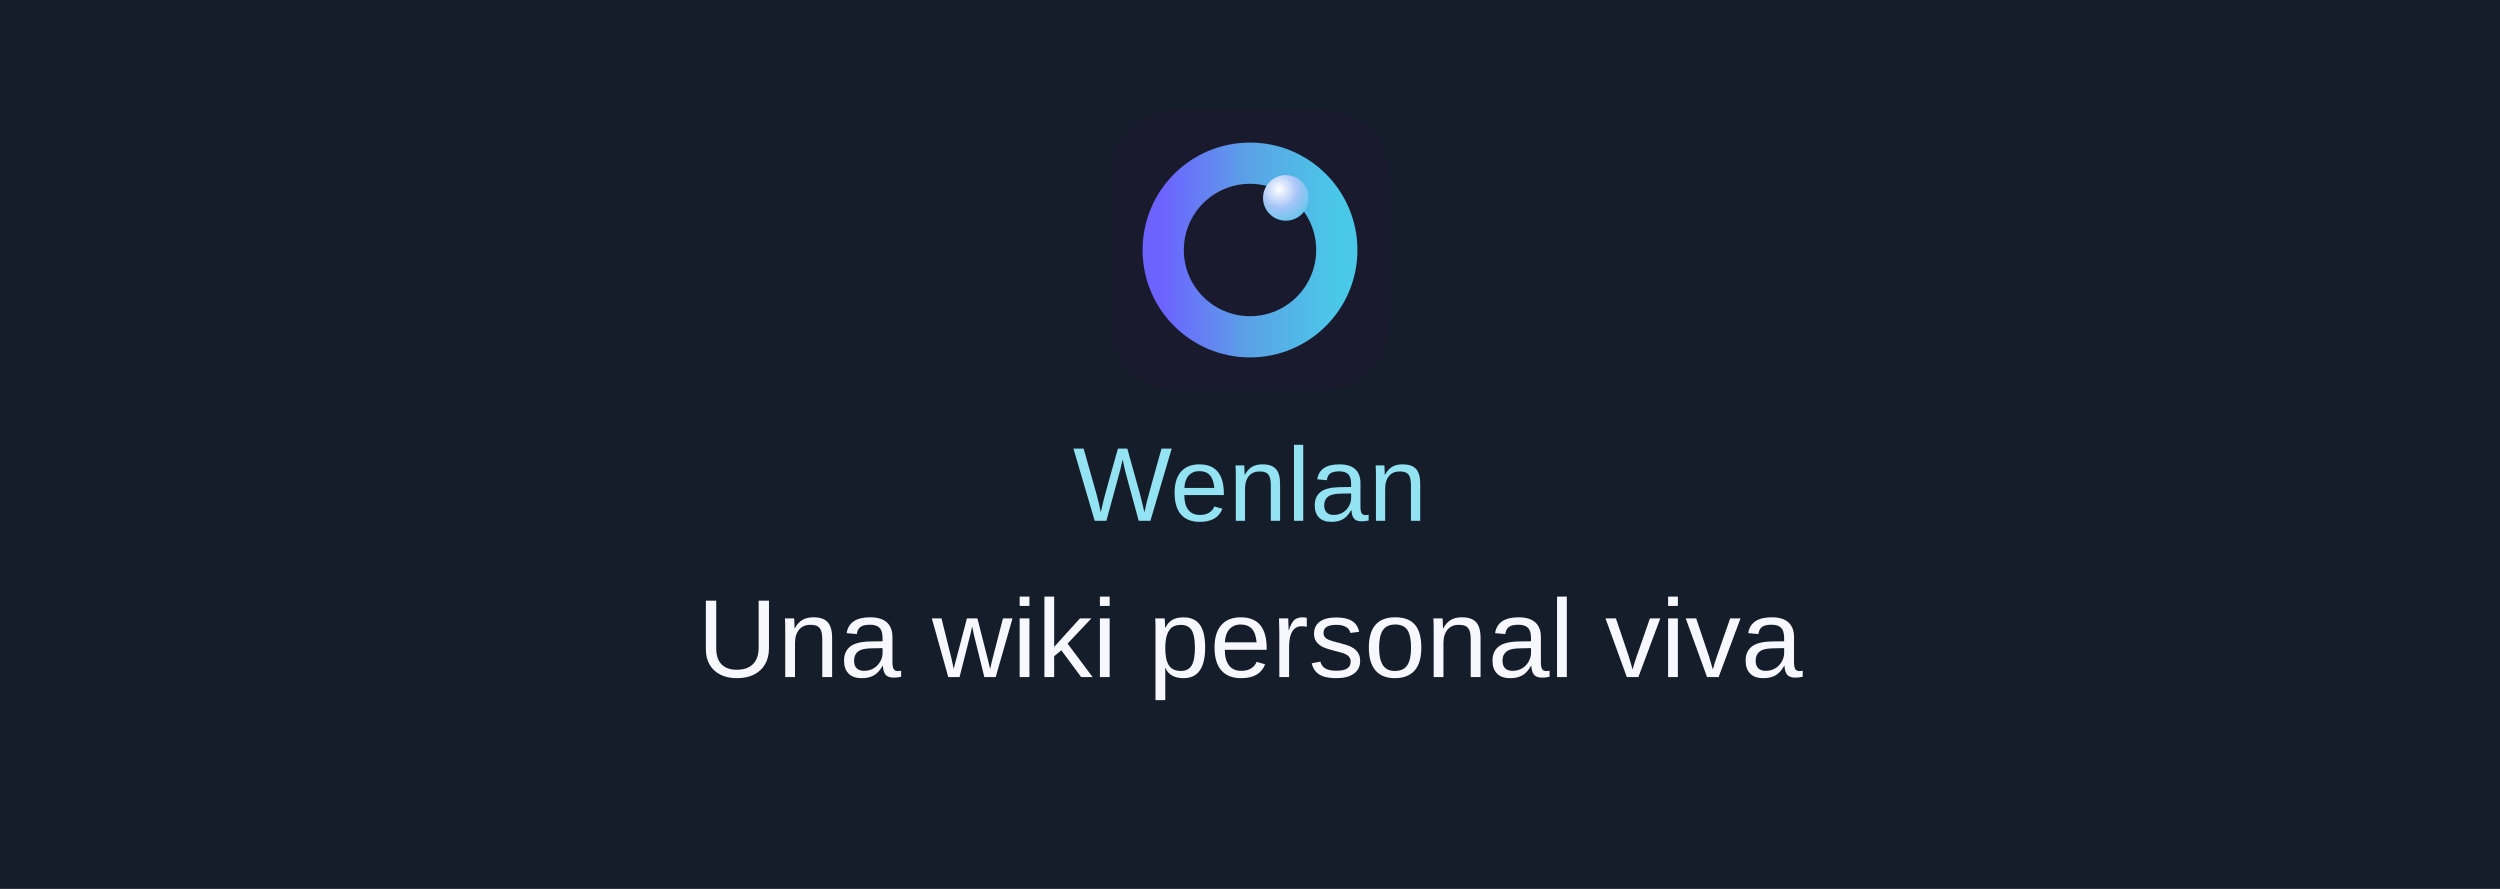
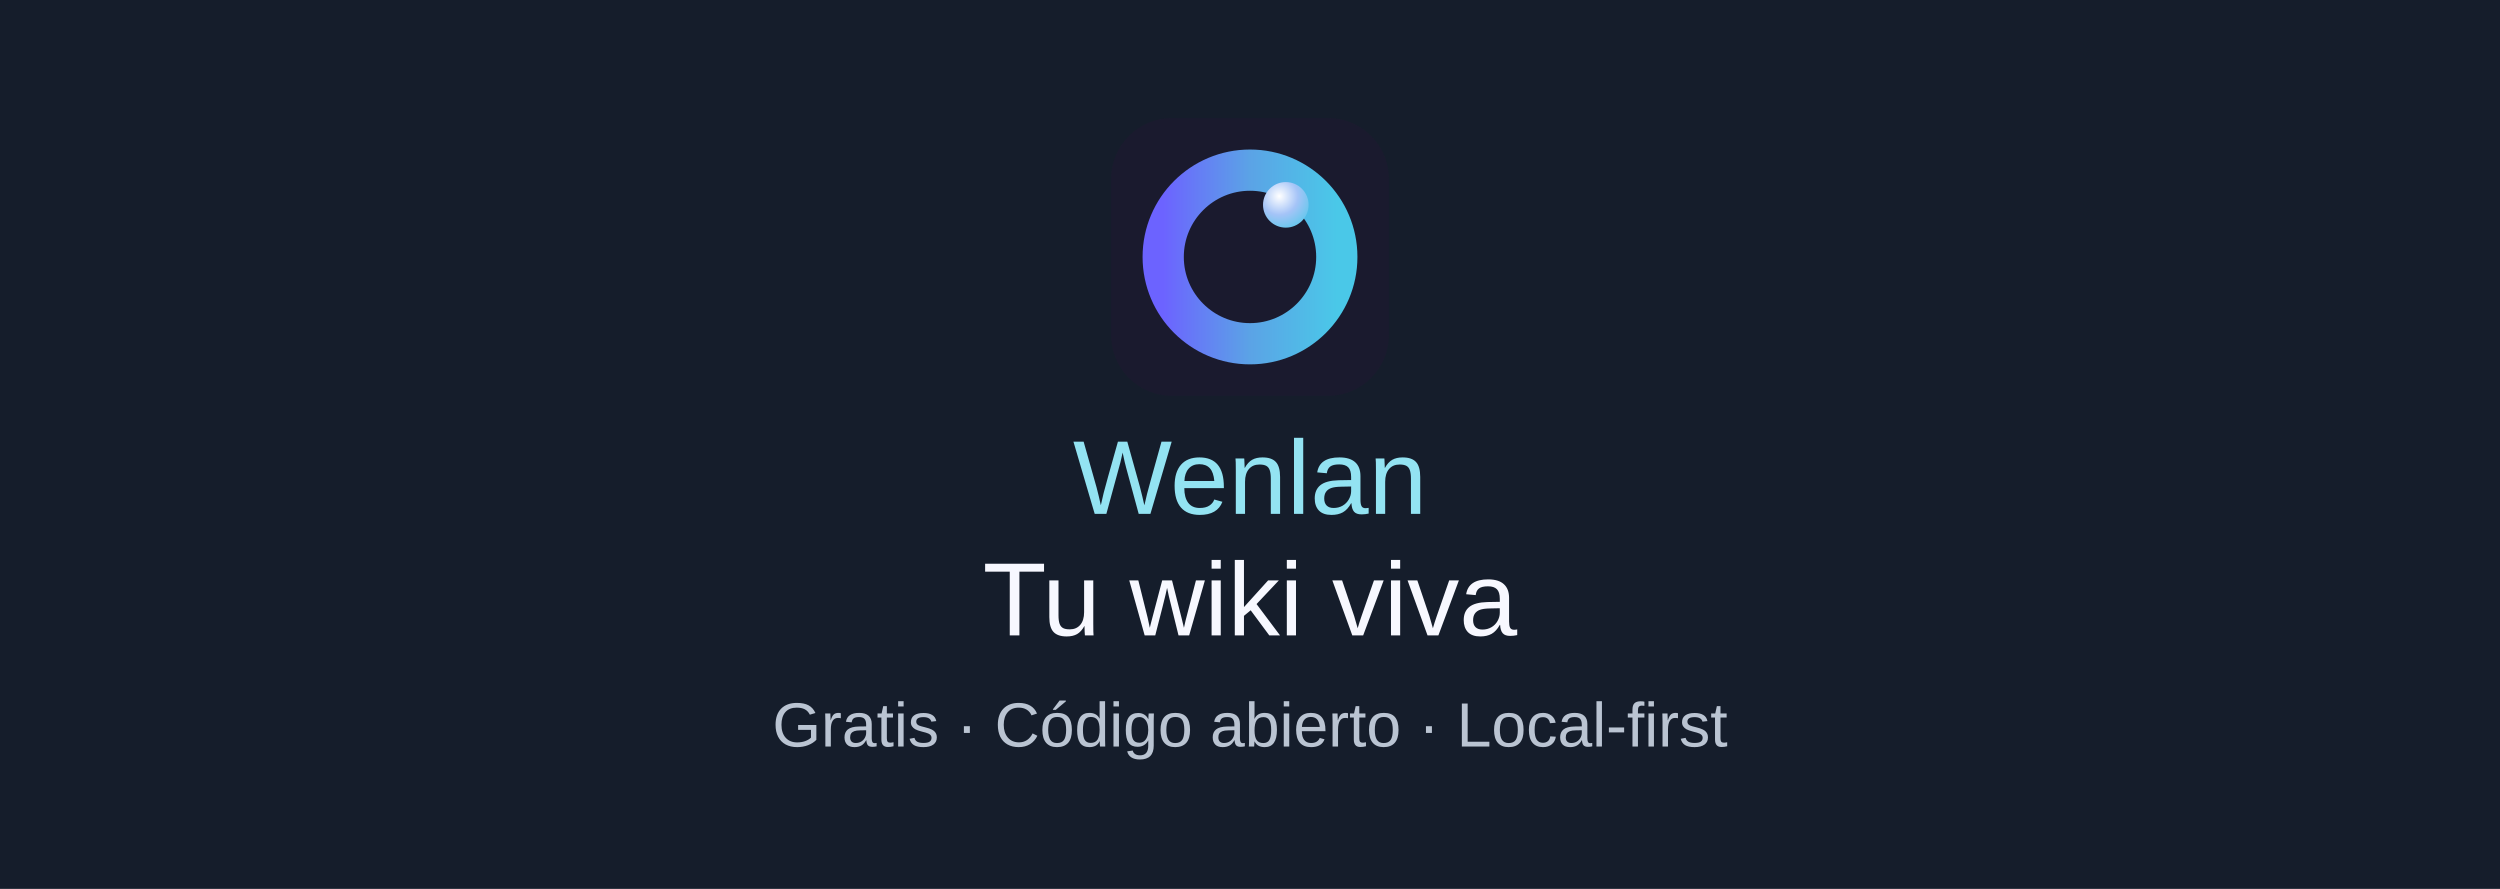
<svg xmlns="http://www.w3.org/2000/svg" width="720" height="256" viewBox="0 0 720 256" fill="none" role="img" aria-labelledby="title desc">
  <rect width="720" height="256" fill="#151D2B" />
-   <g transform="translate(320 32) scale(0.15625)">
+   <g transform="translate(320 34) scale(0.15625)">
    <rect width="512" height="512" rx="112" fill="#1A1A2E" />
    <circle cx="256" cy="256" r="160" fill="none" stroke="url(#banner-es-ES-mobile-ring)" stroke-width="76" />
    <circle cx="322" cy="160" r="42" fill="url(#banner-es-ES-mobile-orb)" />
  </g>
-   <text x="360" y="150" fill="#93E3F2" font-size="30.24" font-weight="500" text-anchor="middle">
+   <text x="360" y="148" fill="#93E3F2" font-size="30.24" font-weight="500" text-anchor="middle">
    <tspan font-family="-apple-system, BlinkMacSystemFont, &quot;SF Pro Display&quot;, &quot;Helvetica Neue&quot;, Arial, sans-serif">Wenlan</tspan>
  </text>
-   <text x="360" y="195" fill="#F7F8FF" font-family="-apple-system, BlinkMacSystemFont, &quot;SF Pro Display&quot;, &quot;Helvetica Neue&quot;, Arial, sans-serif" font-size="32" font-weight="500" text-anchor="middle">Una wiki personal viva</text>
+   <text x="360" y="183" fill="#F7F8FF" font-family="-apple-system, BlinkMacSystemFont, &quot;SF Pro Display&quot;, &quot;Helvetica Neue&quot;, Arial, sans-serif" font-size="30" font-weight="500" text-anchor="middle">Tu wiki viva</text>
+   <text x="360" y="215" fill="#BAC4D2" font-family="-apple-system, BlinkMacSystemFont, &quot;SF Pro Display&quot;, &quot;Helvetica Neue&quot;, Arial, sans-serif" font-size="18" font-weight="400" text-anchor="middle">Gratis · Código abierto · Local-first</text>
  <defs>
    <linearGradient id="banner-es-ES-mobile-ring" x1="96" y1="256" x2="416" y2="256" gradientUnits="userSpaceOnUse">
      <stop stop-color="#6C63FF" />
      <stop offset="0.5" stop-color="#5BA3E6" />
      <stop offset="1" stop-color="#4AC8E8" />
    </linearGradient>
    <radialGradient id="banner-es-ES-mobile-orb" cx="0" cy="0" r="1" gradientUnits="userSpaceOnUse" gradientTransform="translate(310 144) rotate(52.125) scale(76.0263)">
      <stop stop-color="#FFFFFF" />
      <stop offset="0.45" stop-color="#A5C4F7" />
      <stop offset="1" stop-color="#4AC8E8" />
    </radialGradient>
  </defs>
</svg>
